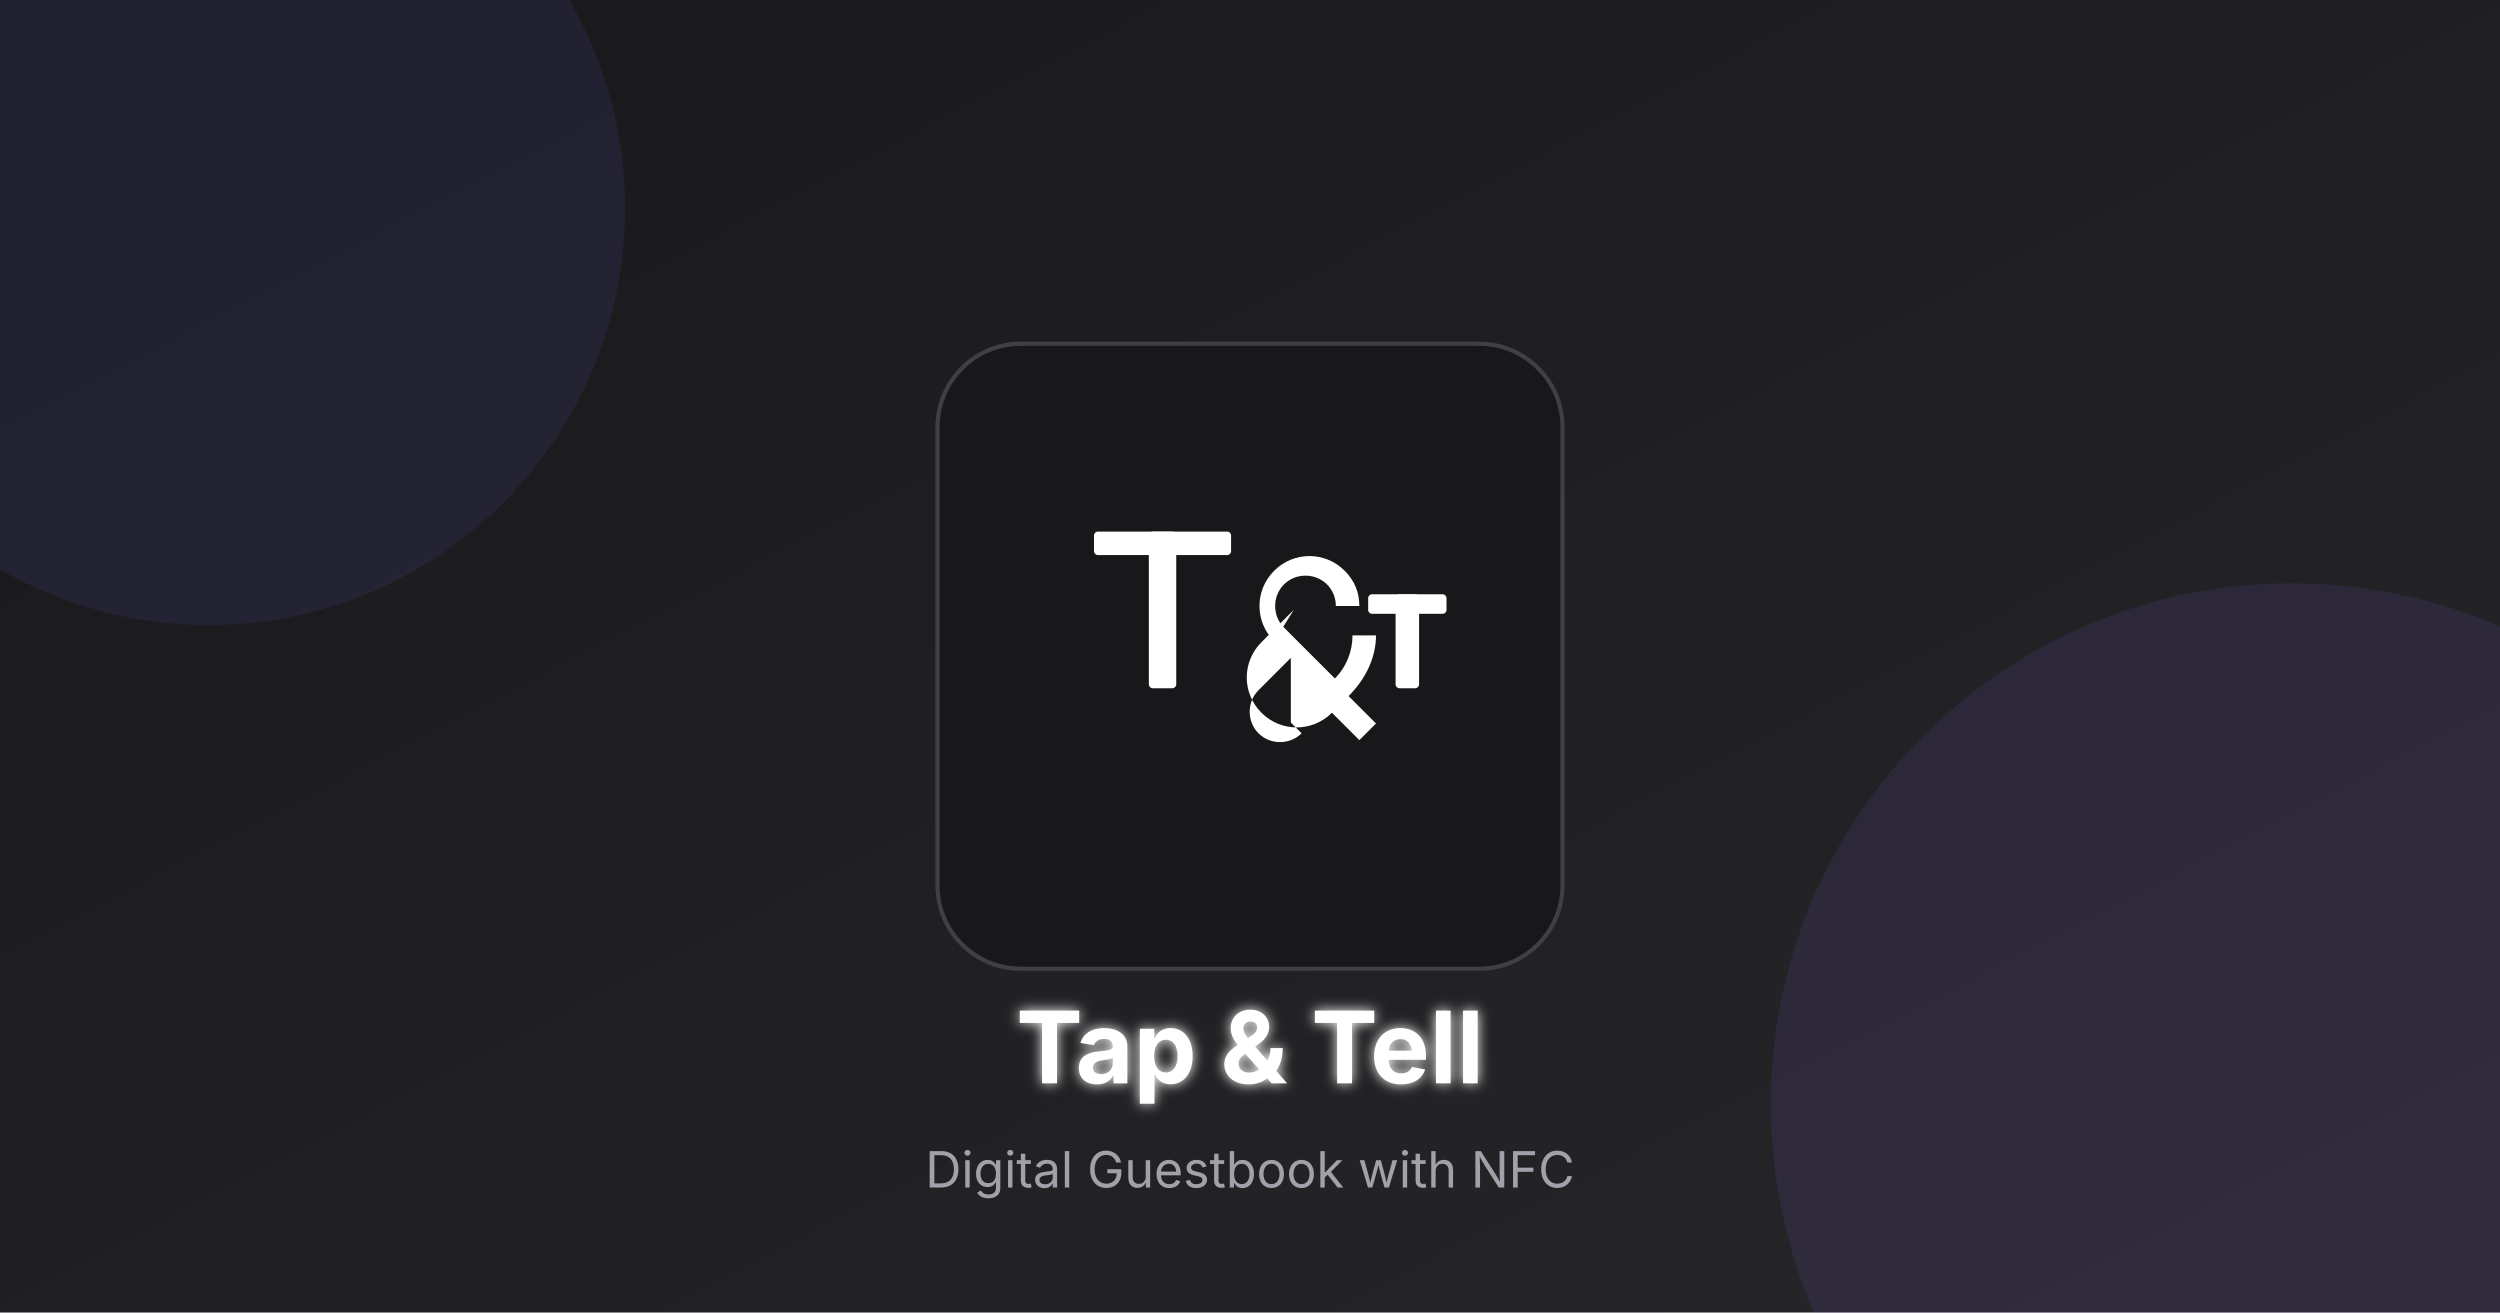
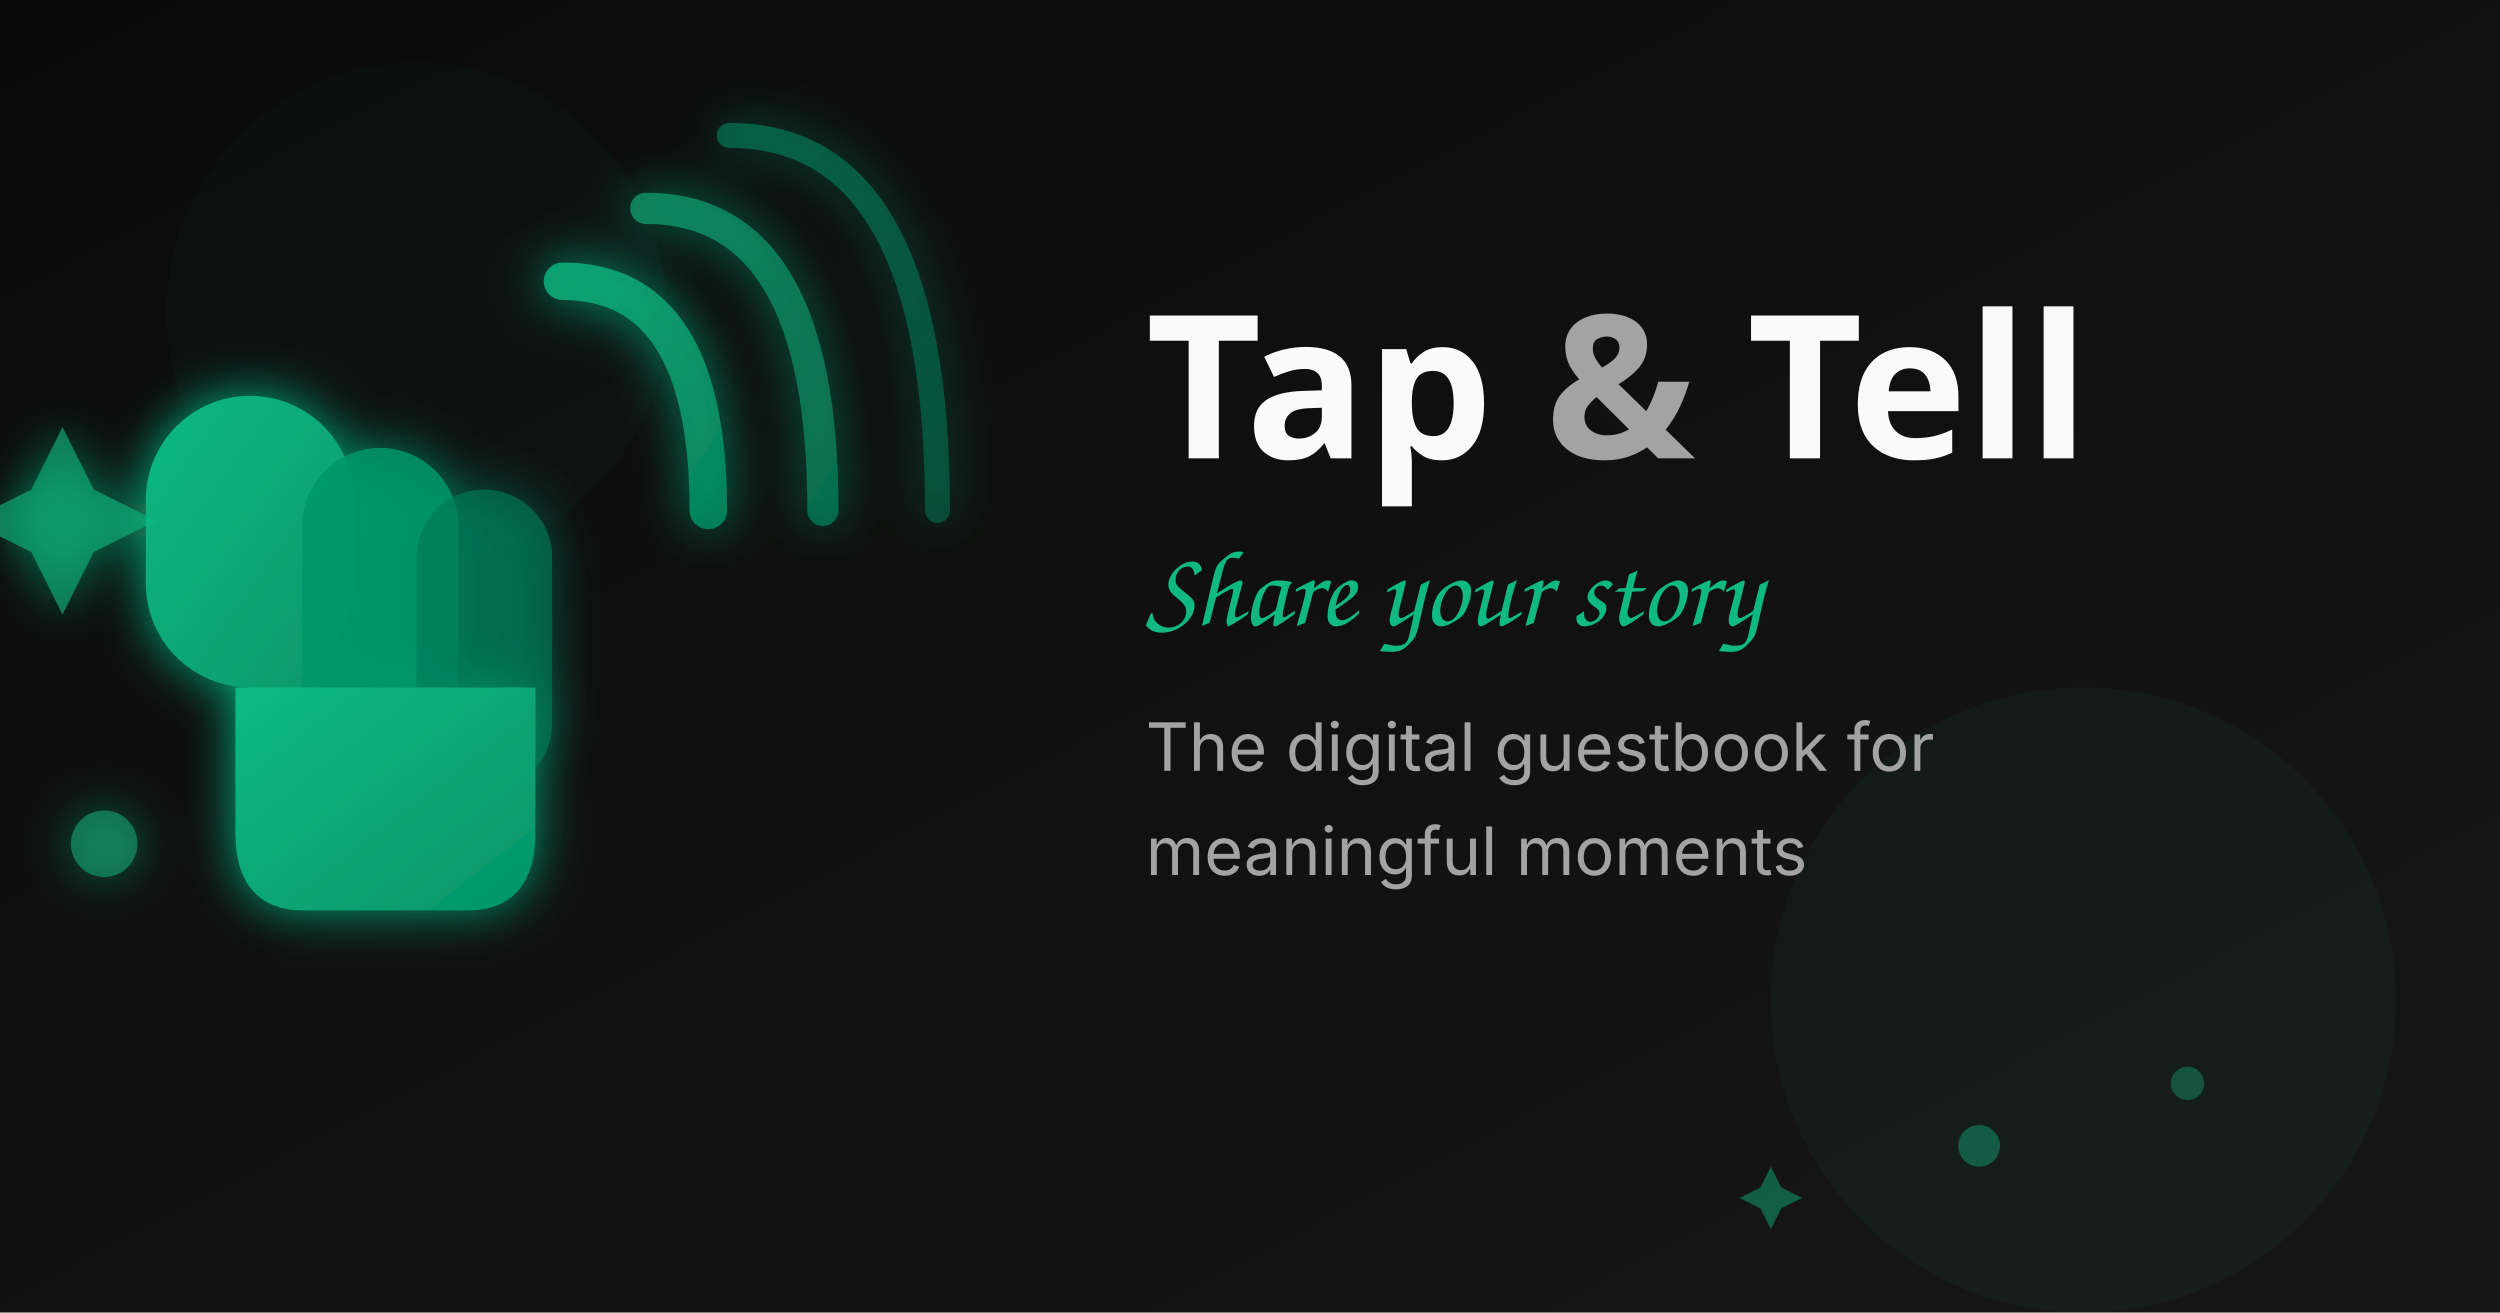
- <svg xmlns="http://www.w3.org/2000/svg" viewBox="0 0 1200 630" width="1200" height="630">
+ <svg xmlns="http://www.w3.org/2000/svg" viewBox="0 0 1200 630">
  <defs>
-     <linearGradient id="bgGradient" x1="0%" y1="0%" x2="100%" y2="100%">
-       <stop offset="0%" style="stop-color:#18181b" />
-       <stop offset="100%" style="stop-color:#27272a" />
+     <linearGradient id="bgGrad" x1="0%" y1="0%" x2="100%" y2="100%">
+       <stop offset="0%" style="stop-color:#0a0a0a" />
+       <stop offset="100%" style="stop-color:#171717" />
    </linearGradient>
-     <filter id="glow" x="-50%" y="-50%" width="200%" height="200%">
-       <feGaussianBlur stdDeviation="3" result="coloredBlur" />
+     <linearGradient id="emeraldOg" x1="0%" y1="0%" x2="100%" y2="100%">
+       <stop offset="0%" style="stop-color:#10b981" />
+       <stop offset="100%" style="stop-color:#059669" />
+     </linearGradient>
+     <filter id="ogGlow">
+       <feGaussianBlur stdDeviation="12" result="coloredBlur" />
      <feMerge>
        <feMergeNode in="coloredBlur" />
        <feMergeNode in="SourceGraphic" />
      </feMerge>
    </filter>
  </defs>
-   <rect width="1200" height="630" fill="url(#bgGradient)" />
-   <circle cx="100" cy="100" r="200" fill="#6366f1" opacity="0.1" />
-   <circle cx="1100" cy="530" r="250" fill="#8b5cf6" opacity="0.1" />
-   <g transform="translate(450, 165)">
-     <rect width="300" height="300" rx="40" fill="#18181b" stroke="#3f3f46" stroke-width="2" />
-     <g fill="#ffffff" transform="translate(30, 30) scale(0.47)">
-       <rect x="96" y="128" width="140" height="24" rx="4" />
-       <rect x="152" y="128" width="28" height="160" rx="4" />
-       <path d="M280 240c-20-20-20-52 0-72s52-20 72 0c10 10 15 22 15 36h-24c0-8-3-16-9-22-12-12-32-12-44 0s-12 32 0 44l52 52c12-12 18-28 18-44h24c0 22-10 44-28 62l28 28-17 17-28-28c-20 20-52 20-72 0s-20-52 0-72l33-33zm17 17l-33 33c-12 12-12 32 0 44s32 12 44 0l-11-11z" />
-       <rect x="376" y="192" width="80" height="20" rx="4" />
-       <rect x="404" y="192" width="24" height="96" rx="4" />
-     </g>
+   <rect width="1200" height="630" fill="url(#bgGrad)" />
+   <circle cx="200" cy="150" r="120" fill="#10b981" opacity="0.03" />
+   <circle cx="1000" cy="480" r="150" fill="#10b981" opacity="0.05" />
+   <g transform="translate(150, 165)" filter="url(#ogGlow)">
+     <path d="M 120 -30 Q 190 -30 190 80" stroke="url(#emeraldOg)" stroke-width="18" fill="none" stroke-linecap="round" opacity="0.8" />
+     <path d="M 160 -65 Q 245 -65 245 80" stroke="url(#emeraldOg)" stroke-width="15" fill="none" stroke-linecap="round" opacity="0.6" />
+     <path d="M 200 -100 Q 300 -100 300 80" stroke="url(#emeraldOg)" stroke-width="12" fill="none" stroke-linecap="round" opacity="0.4" />
+     <circle cx="-30" cy="80" r="32" fill="url(#emeraldOg)" />
+     <rect x="-80" y="25" width="100" height="140" rx="50" fill="url(#emeraldOg)" />
+     <rect x="-5" y="50" width="75" height="160" rx="37.5" fill="#059669" opacity="0.85" />
+     <rect x="50" y="70" width="65" height="145" rx="32.5" fill="#047857" opacity="0.65" />
+     <path d="M -30 165 L -30 235 Q -30 265 -5 265 L 75 265 Q 100 265 100 235 L 100 165" fill="url(#emeraldOg)" stroke="url(#emeraldOg)" stroke-width="14" stroke-linejoin="round" />
+     <path d="M -120 40 L -105 70 L -75 85 L -105 100 L -120 130 L -135 100 L -165 85 L -135 70 Z" fill="#10b981" opacity="0.6" />
+     <circle cx="-100" cy="240" r="16" fill="#10b981" opacity="0.5" />
  </g>
-   <text x="600" y="520" font-family="Inter, system-ui, sans-serif" font-size="48" font-weight="700" fill="#ffffff" text-anchor="middle" filter="url(#glow)">Tap &amp; Tell</text>
-   <text x="600" y="570" font-family="Inter, system-ui, sans-serif" font-size="24" font-weight="400" fill="#a1a1aa" text-anchor="middle">Digital Guestbook with NFC</text>
+   <g transform="translate(550, 0)">
+     <text x="0" y="220" font-family="DM Sans, sans-serif" font-size="96" font-weight="700" fill="#fafafa">
+       Tap <tspan fill="#a3a3a3">&amp;</tspan> Tell
+     </text>
+     <text x="0" y="300" font-family="Caveat, cursive" font-size="52" fill="#10b981">
+       Share your story
+     </text>
+     <text x="0" y="370" font-family="Inter, sans-serif" font-size="32" fill="#a3a3a3">
+       The digital guestbook for
+     </text>
+     <text x="0" y="420" font-family="Inter, sans-serif" font-size="32" fill="#a3a3a3">
+       meaningful moments
+     </text>
+   </g>
+   <circle cx="950" cy="550" r="10" fill="#10b981" opacity="0.4" />
+   <circle cx="1050" cy="520" r="8" fill="#10b981" opacity="0.35" />
+   <path d="M 850 560 L 855 570 L 865 575 L 855 580 L 850 590 L 845 580 L 835 575 L 845 570 Z" fill="#10b981" opacity="0.45" />
</svg>
